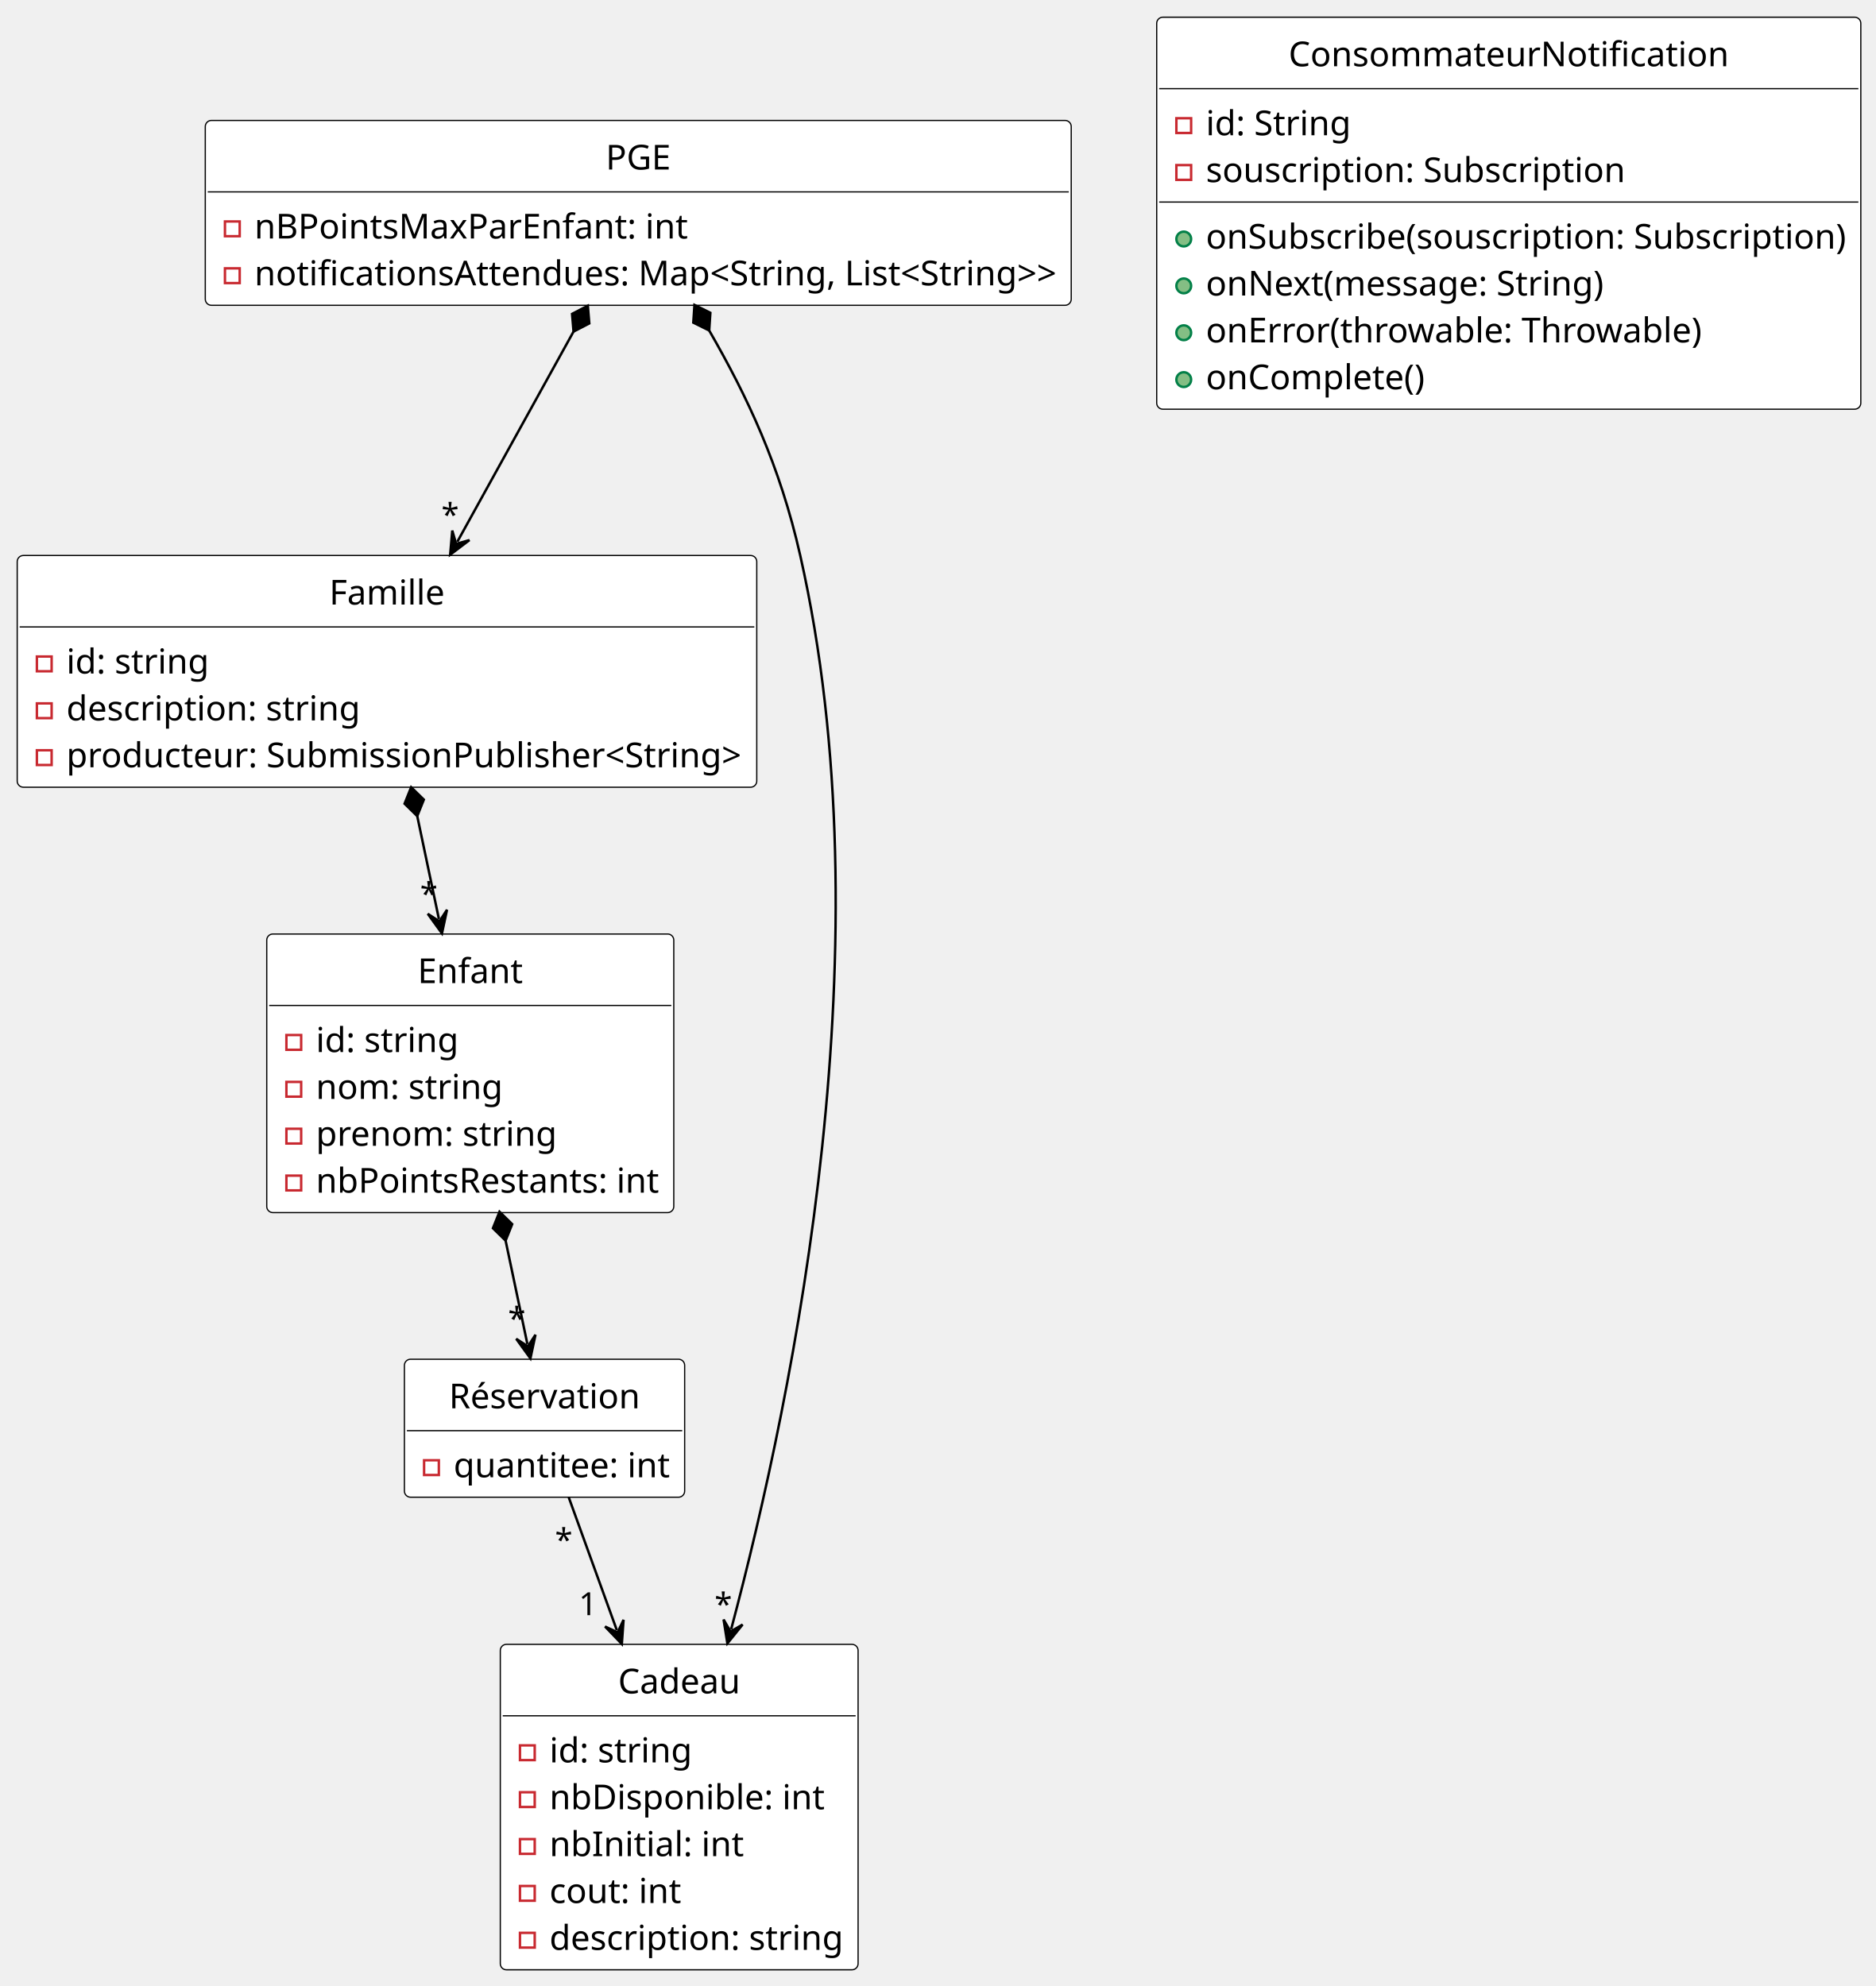
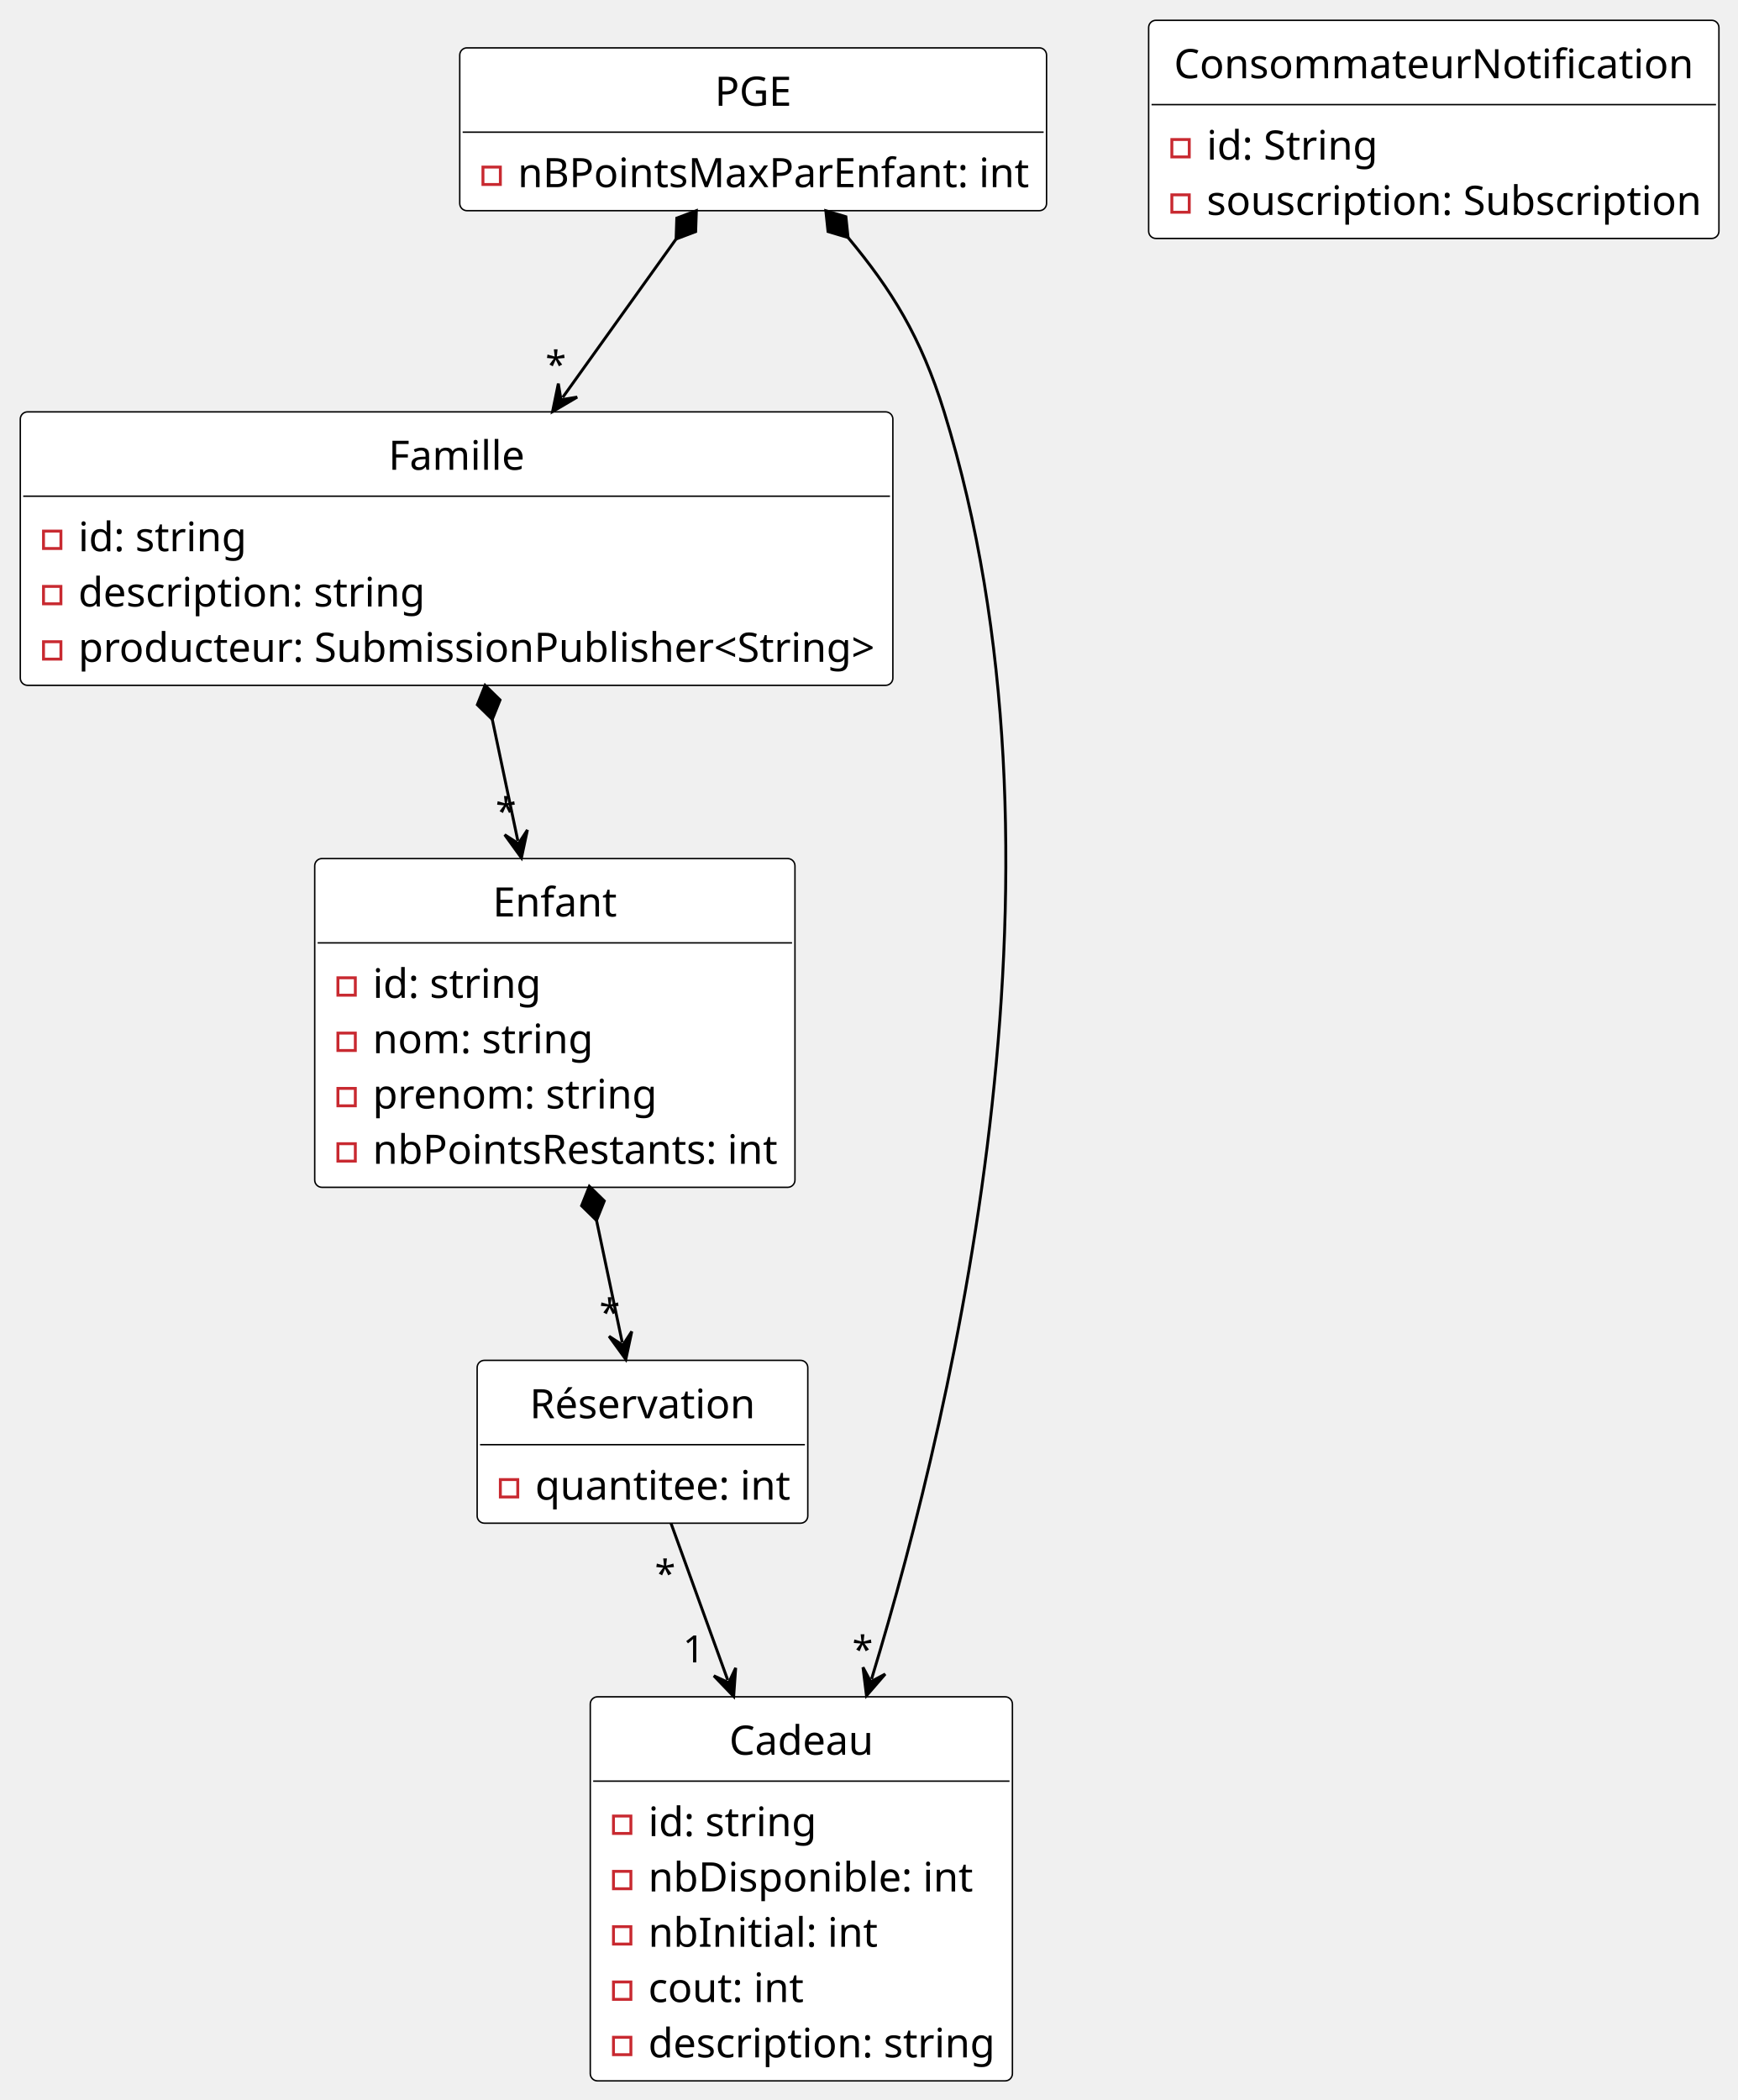
- <svg xmlns="http://www.w3.org/2000/svg" contentStyleType="text/css" data-diagram-type="CLASS" height="808px" preserveAspectRatio="none" style="width:763px;height:808px;background:#FFFFFF;" version="1.1" viewBox="0 0 763 808" width="763px" zoomAndPan="magnify">
+ <svg xmlns="http://www.w3.org/2000/svg" contentStyleType="text/css" data-diagram-type="CLASS" height="724px" preserveAspectRatio="none" style="width:599px;height:724px;background:#FFFFFF;" version="1.1" viewBox="0 0 599 724" width="599px" zoomAndPan="magnify">
  <defs />
  <g>
    <g class="entity" data-entity="PGE" data-source-line="10" data-uid="ent0002" id="entity_PGE">
-       <rect fill="#FFFFFF" height="75.204" rx="2.5" ry="2.5" style="stroke:#000000;stroke-width:0.5;" width="352.227" x="83.5" y="49" />
-       <text fill="#000000" font-family="sans-serif" font-size="14" lengthAdjust="spacing" textLength="26.446" x="246.391" y="68.966">PGE</text>
-       <line style="stroke:#000000;stroke-width:0.5;" x1="84.5" x2="434.727" y1="78.068" y2="78.068" />
-       <rect fill="none" height="6" style="stroke:#C82930;stroke-width:1;" width="6" x="91.5" y="90.102" />
-       <text fill="#000000" font-family="sans-serif" font-size="14" lengthAdjust="spacing" textLength="176.301" x="103.5" y="97.034">nBPointsMaxParEnfant: int</text>
-       <rect fill="none" height="6" style="stroke:#C82930;stroke-width:1;" width="6" x="91.5" y="109.17" />
-       <text fill="#000000" font-family="sans-serif" font-size="14" lengthAdjust="spacing" textLength="326.227" x="103.5" y="116.102">notificationsAttendues: Map&lt;String, List&lt;String&gt;&gt;</text>
+       <rect fill="#FFFFFF" height="56.136" rx="2.5" ry="2.5" style="stroke:#000000;stroke-width:0.5;" width="202.301" x="158.5" y="16.5" />
+       <text fill="#000000" font-family="sans-serif" font-size="14" lengthAdjust="spacing" textLength="26.446" x="246.428" y="36.466">PGE</text>
+       <line style="stroke:#000000;stroke-width:0.5;" x1="159.5" x2="359.801" y1="45.568" y2="45.568" />
+       <rect fill="none" height="6" style="stroke:#C82930;stroke-width:1;" width="6" x="166.5" y="57.602" />
+       <text fill="#000000" font-family="sans-serif" font-size="14" lengthAdjust="spacing" textLength="176.301" x="178.5" y="64.534">nBPointsMaxParEnfant: int</text>
    </g>
-     <g class="entity" data-entity="Famille" data-source-line="15" data-uid="ent0003" id="entity_Famille">
-       <rect fill="#FFFFFF" height="94.272" rx="2.5" ry="2.5" style="stroke:#000000;stroke-width:0.5;" width="300.819" x="7" y="226" />
-       <text fill="#000000" font-family="sans-serif" font-size="14" lengthAdjust="spacing" textLength="46.942" x="133.939" y="245.966">Famille</text>
-       <line style="stroke:#000000;stroke-width:0.5;" x1="8" x2="306.819" y1="255.068" y2="255.068" />
-       <rect fill="none" height="6" style="stroke:#C82930;stroke-width:1;" width="6" x="15" y="267.102" />
-       <text fill="#000000" font-family="sans-serif" font-size="14" lengthAdjust="spacing" textLength="58.03" x="27" y="274.034">id: string</text>
-       <rect fill="none" height="6" style="stroke:#C82930;stroke-width:1;" width="6" x="15" y="286.17" />
-       <text fill="#000000" font-family="sans-serif" font-size="14" lengthAdjust="spacing" textLength="119.532" x="27" y="293.102">description: string</text>
-       <rect fill="none" height="6" style="stroke:#C82930;stroke-width:1;" width="6" x="15" y="305.238" />
-       <text fill="#000000" font-family="sans-serif" font-size="14" lengthAdjust="spacing" textLength="274.819" x="27" y="312.17">producteur: SubmissionPublisher&lt;String&gt;</text>
+     <g class="entity" data-entity="Famille" data-source-line="14" data-uid="ent0003" id="entity_Famille">
+       <rect fill="#FFFFFF" height="94.272" rx="2.5" ry="2.5" style="stroke:#000000;stroke-width:0.5;" width="300.819" x="7" y="142" />
+       <text fill="#000000" font-family="sans-serif" font-size="14" lengthAdjust="spacing" textLength="46.942" x="133.939" y="161.966">Famille</text>
+       <line style="stroke:#000000;stroke-width:0.5;" x1="8" x2="306.819" y1="171.068" y2="171.068" />
+       <rect fill="none" height="6" style="stroke:#C82930;stroke-width:1;" width="6" x="15" y="183.102" />
+       <text fill="#000000" font-family="sans-serif" font-size="14" lengthAdjust="spacing" textLength="58.03" x="27" y="190.034">id: string</text>
+       <rect fill="none" height="6" style="stroke:#C82930;stroke-width:1;" width="6" x="15" y="202.17" />
+       <text fill="#000000" font-family="sans-serif" font-size="14" lengthAdjust="spacing" textLength="119.532" x="27" y="209.102">description: string</text>
+       <rect fill="none" height="6" style="stroke:#C82930;stroke-width:1;" width="6" x="15" y="221.238" />
+       <text fill="#000000" font-family="sans-serif" font-size="14" lengthAdjust="spacing" textLength="274.819" x="27" y="228.17">producteur: SubmissionPublisher&lt;String&gt;</text>
    </g>
-     <g class="entity" data-entity="ConsommateurNotification" data-source-line="22" data-uid="ent0004" id="entity_ConsommateurNotification">
-       <rect fill="#FFFFFF" height="159.475" rx="2.5" ry="2.5" style="stroke:#000000;stroke-width:0.5;" width="286.399" x="470.5" y="7" />
-       <text fill="#000000" font-family="sans-serif" font-size="14" lengthAdjust="spacing" textLength="179.129" x="524.135" y="26.966">ConsommateurNotification</text>
-       <line style="stroke:#000000;stroke-width:0.5;" x1="471.5" x2="755.899" y1="36.068" y2="36.068" />
-       <rect fill="none" height="6" style="stroke:#C82930;stroke-width:1;" width="6" x="478.5" y="48.102" />
-       <text fill="#000000" font-family="sans-serif" font-size="14" lengthAdjust="spacing" textLength="59.01" x="490.5" y="55.034">id: String</text>
-       <rect fill="none" height="6" style="stroke:#C82930;stroke-width:1;" width="6" x="478.5" y="67.17" />
-       <text fill="#000000" font-family="sans-serif" font-size="14" lengthAdjust="spacing" textLength="170.603" x="490.5" y="74.102">souscription: Subscription</text>
-       <line style="stroke:#000000;stroke-width:0.5;" x1="471.5" x2="755.899" y1="82.204" y2="82.204" />
-       <ellipse cx="481.5" cy="97.238" fill="#84BE84" rx="3" ry="3" style="stroke:#038048;stroke-width:1;" />
-       <text fill="#000000" font-family="sans-serif" font-size="14" lengthAdjust="spacing" textLength="260.399" x="490.5" y="101.17">onSubscribe(souscription: Subscription)</text>
-       <ellipse cx="481.5" cy="116.306" fill="#84BE84" rx="3" ry="3" style="stroke:#038048;stroke-width:1;" />
-       <text fill="#000000" font-family="sans-serif" font-size="14" lengthAdjust="spacing" textLength="162.063" x="490.5" y="120.238">onNext(message: String)</text>
-       <ellipse cx="481.5" cy="135.374" fill="#84BE84" rx="3" ry="3" style="stroke:#038048;stroke-width:1;" />
-       <text fill="#000000" font-family="sans-serif" font-size="14" lengthAdjust="spacing" textLength="203.111" x="490.5" y="139.305">onError(throwable: Throwable)</text>
-       <ellipse cx="481.5" cy="154.441" fill="#84BE84" rx="3" ry="3" style="stroke:#038048;stroke-width:1;" />
-       <text fill="#000000" font-family="sans-serif" font-size="14" lengthAdjust="spacing" textLength="88.998" x="490.5" y="158.373">onComplete()</text>
+     <g class="entity" data-entity="ConsommateurNotification" data-source-line="21" data-uid="ent0004" id="entity_ConsommateurNotification">
+       <rect fill="#FFFFFF" height="75.204" rx="2.5" ry="2.5" style="stroke:#000000;stroke-width:0.5;" width="196.603" x="396" y="7" />
+       <text fill="#000000" font-family="sans-serif" font-size="14" lengthAdjust="spacing" textLength="179.129" x="404.737" y="26.966">ConsommateurNotification</text>
+       <line style="stroke:#000000;stroke-width:0.5;" x1="397" x2="591.603" y1="36.068" y2="36.068" />
+       <rect fill="none" height="6" style="stroke:#C82930;stroke-width:1;" width="6" x="404" y="48.102" />
+       <text fill="#000000" font-family="sans-serif" font-size="14" lengthAdjust="spacing" textLength="59.01" x="416" y="55.034">id: String</text>
+       <rect fill="none" height="6" style="stroke:#C82930;stroke-width:1;" width="6" x="404" y="67.17" />
+       <text fill="#000000" font-family="sans-serif" font-size="14" lengthAdjust="spacing" textLength="170.603" x="416" y="74.102">souscription: Subscription</text>
    </g>
-     <g class="entity" data-entity="Enfant" data-source-line="32" data-uid="ent0005" id="entity_Enfant">
-       <rect fill="#FFFFFF" height="113.34" rx="2.5" ry="2.5" style="stroke:#000000;stroke-width:0.5;" width="165.565" x="108.5" y="380" />
-       <text fill="#000000" font-family="sans-serif" font-size="14" lengthAdjust="spacing" textLength="42.812" x="169.877" y="399.966">Enfant</text>
-       <line style="stroke:#000000;stroke-width:0.5;" x1="109.5" x2="273.065" y1="409.068" y2="409.068" />
-       <rect fill="none" height="6" style="stroke:#C82930;stroke-width:1;" width="6" x="116.5" y="421.102" />
-       <text fill="#000000" font-family="sans-serif" font-size="14" lengthAdjust="spacing" textLength="58.03" x="128.5" y="428.034">id: string</text>
-       <rect fill="none" height="6" style="stroke:#C82930;stroke-width:1;" width="6" x="116.5" y="440.17" />
-       <text fill="#000000" font-family="sans-serif" font-size="14" lengthAdjust="spacing" textLength="76.02" x="128.5" y="447.102">nom: string</text>
-       <rect fill="none" height="6" style="stroke:#C82930;stroke-width:1;" width="6" x="116.5" y="459.238" />
-       <text fill="#000000" font-family="sans-serif" font-size="14" lengthAdjust="spacing" textLength="98.308" x="128.5" y="466.17">prenom: string</text>
-       <rect fill="none" height="6" style="stroke:#C82930;stroke-width:1;" width="6" x="116.5" y="478.306" />
-       <text fill="#000000" font-family="sans-serif" font-size="14" lengthAdjust="spacing" textLength="139.565" x="128.5" y="485.238">nbPointsRestants: int</text>
+     <g class="entity" data-entity="Enfant" data-source-line="27" data-uid="ent0005" id="entity_Enfant">
+       <rect fill="#FFFFFF" height="113.34" rx="2.5" ry="2.5" style="stroke:#000000;stroke-width:0.5;" width="165.565" x="108.5" y="296" />
+       <text fill="#000000" font-family="sans-serif" font-size="14" lengthAdjust="spacing" textLength="42.812" x="169.877" y="315.966">Enfant</text>
+       <line style="stroke:#000000;stroke-width:0.5;" x1="109.5" x2="273.065" y1="325.068" y2="325.068" />
+       <rect fill="none" height="6" style="stroke:#C82930;stroke-width:1;" width="6" x="116.5" y="337.102" />
+       <text fill="#000000" font-family="sans-serif" font-size="14" lengthAdjust="spacing" textLength="58.03" x="128.5" y="344.034">id: string</text>
+       <rect fill="none" height="6" style="stroke:#C82930;stroke-width:1;" width="6" x="116.5" y="356.17" />
+       <text fill="#000000" font-family="sans-serif" font-size="14" lengthAdjust="spacing" textLength="76.02" x="128.5" y="363.102">nom: string</text>
+       <rect fill="none" height="6" style="stroke:#C82930;stroke-width:1;" width="6" x="116.5" y="375.238" />
+       <text fill="#000000" font-family="sans-serif" font-size="14" lengthAdjust="spacing" textLength="98.308" x="128.5" y="382.17">prenom: string</text>
+       <rect fill="none" height="6" style="stroke:#C82930;stroke-width:1;" width="6" x="116.5" y="394.306" />
+       <text fill="#000000" font-family="sans-serif" font-size="14" lengthAdjust="spacing" textLength="139.565" x="128.5" y="401.238">nbPointsRestants: int</text>
    </g>
-     <g class="entity" data-entity="Cadeau" data-source-line="39" data-uid="ent0006" id="entity_Cadeau">
-       <rect fill="#FFFFFF" height="132.407" rx="2.5" ry="2.5" style="stroke:#000000;stroke-width:0.5;" width="145.532" x="203.5" y="669" />
-       <text fill="#000000" font-family="sans-serif" font-size="14" lengthAdjust="spacing" textLength="49.714" x="251.409" y="688.966">Cadeau</text>
-       <line style="stroke:#000000;stroke-width:0.5;" x1="204.5" x2="348.032" y1="698.068" y2="698.068" />
-       <rect fill="none" height="6" style="stroke:#C82930;stroke-width:1;" width="6" x="211.5" y="710.102" />
-       <text fill="#000000" font-family="sans-serif" font-size="14" lengthAdjust="spacing" textLength="58.03" x="223.5" y="717.034">id: string</text>
-       <rect fill="none" height="6" style="stroke:#C82930;stroke-width:1;" width="6" x="211.5" y="729.17" />
-       <text fill="#000000" font-family="sans-serif" font-size="14" lengthAdjust="spacing" textLength="111.972" x="223.5" y="736.102">nbDisponible: int</text>
-       <rect fill="none" height="6" style="stroke:#C82930;stroke-width:1;" width="6" x="211.5" y="748.238" />
-       <text fill="#000000" font-family="sans-serif" font-size="14" lengthAdjust="spacing" textLength="79.114" x="223.5" y="755.17">nbInitial: int</text>
-       <rect fill="none" height="6" style="stroke:#C82930;stroke-width:1;" width="6" x="211.5" y="767.306" />
-       <text fill="#000000" font-family="sans-serif" font-size="14" lengthAdjust="spacing" textLength="53.606" x="223.5" y="774.238">cout: int</text>
-       <rect fill="none" height="6" style="stroke:#C82930;stroke-width:1;" width="6" x="211.5" y="786.374" />
-       <text fill="#000000" font-family="sans-serif" font-size="14" lengthAdjust="spacing" textLength="119.532" x="223.5" y="793.306">description: string</text>
+     <g class="entity" data-entity="Cadeau" data-source-line="34" data-uid="ent0006" id="entity_Cadeau">
+       <rect fill="#FFFFFF" height="132.407" rx="2.5" ry="2.5" style="stroke:#000000;stroke-width:0.5;" width="145.532" x="203.5" y="585" />
+       <text fill="#000000" font-family="sans-serif" font-size="14" lengthAdjust="spacing" textLength="49.714" x="251.409" y="604.966">Cadeau</text>
+       <line style="stroke:#000000;stroke-width:0.5;" x1="204.5" x2="348.032" y1="614.068" y2="614.068" />
+       <rect fill="none" height="6" style="stroke:#C82930;stroke-width:1;" width="6" x="211.5" y="626.102" />
+       <text fill="#000000" font-family="sans-serif" font-size="14" lengthAdjust="spacing" textLength="58.03" x="223.5" y="633.034">id: string</text>
+       <rect fill="none" height="6" style="stroke:#C82930;stroke-width:1;" width="6" x="211.5" y="645.17" />
+       <text fill="#000000" font-family="sans-serif" font-size="14" lengthAdjust="spacing" textLength="111.972" x="223.5" y="652.102">nbDisponible: int</text>
+       <rect fill="none" height="6" style="stroke:#C82930;stroke-width:1;" width="6" x="211.5" y="664.238" />
+       <text fill="#000000" font-family="sans-serif" font-size="14" lengthAdjust="spacing" textLength="79.114" x="223.5" y="671.17">nbInitial: int</text>
+       <rect fill="none" height="6" style="stroke:#C82930;stroke-width:1;" width="6" x="211.5" y="683.306" />
+       <text fill="#000000" font-family="sans-serif" font-size="14" lengthAdjust="spacing" textLength="53.606" x="223.5" y="690.238">cout: int</text>
+       <rect fill="none" height="6" style="stroke:#C82930;stroke-width:1;" width="6" x="211.5" y="702.374" />
+       <text fill="#000000" font-family="sans-serif" font-size="14" lengthAdjust="spacing" textLength="119.532" x="223.5" y="709.306">description: string</text>
    </g>
-     <g class="entity" data-entity="R.servation" data-source-line="47" data-uid="ent0007" id="entity_R.servation">
-       <rect fill="#FFFFFF" height="56.136" rx="2.5" ry="2.5" style="stroke:#000000;stroke-width:0.5;" width="113.99" x="164.5" y="553" />
-       <text fill="#000000" font-family="sans-serif" font-size="14" lengthAdjust="spacing" textLength="77.742" x="182.624" y="572.966">Réservation</text>
-       <line style="stroke:#000000;stroke-width:0.5;" x1="165.5" x2="277.49" y1="582.068" y2="582.068" />
-       <rect fill="none" height="6" style="stroke:#C82930;stroke-width:1;" width="6" x="172.5" y="594.102" />
-       <text fill="#000000" font-family="sans-serif" font-size="14" lengthAdjust="spacing" textLength="87.99" x="184.5" y="601.034">quantitee: int</text>
+     <g class="entity" data-entity="R.servation" data-source-line="42" data-uid="ent0007" id="entity_R.servation">
+       <rect fill="#FFFFFF" height="56.136" rx="2.5" ry="2.5" style="stroke:#000000;stroke-width:0.5;" width="113.99" x="164.5" y="469" />
+       <text fill="#000000" font-family="sans-serif" font-size="14" lengthAdjust="spacing" textLength="77.742" x="182.624" y="488.966">Réservation</text>
+       <line style="stroke:#000000;stroke-width:0.5;" x1="165.5" x2="277.49" y1="498.068" y2="498.068" />
+       <rect fill="none" height="6" style="stroke:#C82930;stroke-width:1;" width="6" x="172.5" y="510.102" />
+       <text fill="#000000" font-family="sans-serif" font-size="14" lengthAdjust="spacing" textLength="87.99" x="184.5" y="517.034">quantitee: int</text>
    </g>
-     <g class="link" data-entity-1="PGE" data-entity-2="Famille" data-source-line="53" data-uid="lnk8" id="link_PGE_Famille">
-       <path codeLine="53" d="M233.295,134.893 C217.195,164.023 203.344,189.09 186.014,220.42" fill="none" id="PGE-Famille" style="stroke:#000000;stroke-width:1;" />
-       <polygon fill="#000000" points="239.1,124.39,232.697,127.706,233.295,134.893,239.698,131.576,239.1,124.39" style="stroke:#000000;stroke-width:1;" />
-       <polygon fill="#000000" points="183.11,225.67,190.966,219.731,185.53,221.295,183.966,215.858,183.11,225.67" style="stroke:#000000;stroke-width:1;" />
-       <text fill="#000000" font-family="sans-serif" font-size="13" lengthAdjust="spacing" textLength="7.163" x="179.522" y="214.051">*</text>
+     <g class="link" data-entity-1="PGE" data-entity-2="Famille" data-source-line="48" data-uid="lnk8" id="link_PGE_Famille">
+       <path codeLine="48" d="M233.088,82.399 C219.108,101.939 210.361,114.14 193.991,137.02" fill="none" id="PGE-Famille" style="stroke:#000000;stroke-width:1;" />
+       <polygon fill="#000000" points="240.07,72.64,233.326,75.192,233.088,82.399,239.832,79.847,240.07,72.64" style="stroke:#000000;stroke-width:1;" />
+       <polygon fill="#000000" points="190.5,141.9,198.99,136.908,193.409,137.834,192.484,132.253,190.5,141.9" style="stroke:#000000;stroke-width:1;" />
+       <text fill="#000000" font-family="sans-serif" font-size="13" lengthAdjust="spacing" textLength="7.163" x="188.043" y="130.316">*</text>
    </g>
-     <g class="link" data-entity-1="PGE" data-entity-2="Cadeau" data-source-line="54" data-uid="lnk9" id="link_PGE_Cadeau">
-       <path codeLine="54" d="M288.47,134.458 C304.03,161.468 317.22,189.37 325.5,226 C360.82,382.21 323.384,565.282 297.414,662.822" fill="none" id="PGE-Cadeau" style="stroke:#000000;stroke-width:1;" />
-       <polygon fill="#000000" points="282.48,124.06,282.009,131.256,288.47,134.458,288.941,127.262,282.48,124.06" style="stroke:#000000;stroke-width:1;" />
-       <polygon fill="#000000" points="295.87,668.62,302.051,660.952,297.156,663.788,294.32,658.894,295.87,668.62" style="stroke:#000000;stroke-width:1;" />
-       <text fill="#000000" font-family="sans-serif" font-size="13" lengthAdjust="spacing" textLength="7.163" x="290.64" y="657.343">*</text>
+     <g class="link" data-entity-1="PGE" data-entity-2="Cadeau" data-source-line="49" data-uid="lnk9" id="link_PGE_Cadeau">
+       <path codeLine="49" d="M292.375,81.893 C307.425,100.023 317.46,116.02 325.5,142 C372.95,295.42 330.396,480.51 300.476,578.86" fill="none" id="PGE-Cadeau" style="stroke:#000000;stroke-width:1;" />
+       <polygon fill="#000000" points="284.71,72.66,285.465,79.832,292.375,81.893,291.62,74.722,284.71,72.66" style="stroke:#000000;stroke-width:1;" />
+       <polygon fill="#000000" points="298.73,584.6,305.176,577.154,300.185,579.817,297.523,574.825,298.73,584.6" style="stroke:#000000;stroke-width:1;" />
+       <text fill="#000000" font-family="sans-serif" font-size="13" lengthAdjust="spacing" textLength="7.163" x="293.813" y="573.321">*</text>
    </g>
-     <g class="link" data-entity-1="Enfant" data-entity-2="R.servation" data-source-line="56" data-uid="lnk10" id="link_Enfant_R.servation">
-       <path codeLine="56" d="M205.657,504.742 C209.977,525.222 210.952,529.909 214.512,546.799" fill="none" id="Enfant-Réservation" style="stroke:#000000;stroke-width:1;" />
-       <polygon fill="#000000" points="203.18,493,200.505,499.696,205.657,504.742,208.332,498.045,203.18,493" style="stroke:#000000;stroke-width:1;" />
-       <polygon fill="#000000" points="215.75,552.67,217.808,543.038,214.719,547.778,209.98,544.688,215.75,552.67" style="stroke:#000000;stroke-width:1;" />
-       <text fill="#000000" font-family="sans-serif" font-size="13" lengthAdjust="spacing" textLength="7.163" x="206.631" y="541.116">*</text>
+     <g class="link" data-entity-1="Enfant" data-entity-2="R.servation" data-source-line="51" data-uid="lnk10" id="link_Enfant_R.servation">
+       <path codeLine="51" d="M205.657,420.742 C209.977,441.222 210.952,445.909 214.512,462.799" fill="none" id="Enfant-Réservation" style="stroke:#000000;stroke-width:1;" />
+       <polygon fill="#000000" points="203.18,409,200.505,415.696,205.657,420.742,208.332,414.045,203.18,409" style="stroke:#000000;stroke-width:1;" />
+       <polygon fill="#000000" points="215.75,468.67,217.808,459.038,214.719,463.777,209.98,460.688,215.75,468.67" style="stroke:#000000;stroke-width:1;" />
+       <text fill="#000000" font-family="sans-serif" font-size="13" lengthAdjust="spacing" textLength="7.163" x="206.631" y="457.116">*</text>
    </g>
-     <g class="link" data-entity-1="R.servation" data-entity-2="Cadeau" data-source-line="57" data-uid="lnk11" id="link_R.servation_Cadeau">
-       <path codeLine="57" d="M231.33,609.17 C237.36,625.83 243.309,642.258 250.889,663.208" fill="none" id="Réservation-to-Cadeau" style="stroke:#000000;stroke-width:1;" />
-       <polygon fill="#000000" points="252.93,668.85,253.629,659.026,251.229,664.148,246.107,661.748,252.93,668.85" style="stroke:#000000;stroke-width:1;" />
-       <text fill="#000000" font-family="sans-serif" font-size="13" lengthAdjust="spacing" textLength="7.163" x="225.734" y="631.151">*</text>
-       <text fill="#000000" font-family="sans-serif" font-size="13" lengthAdjust="spacing" textLength="7.436" x="235.434" y="657.133">1</text>
+     <g class="link" data-entity-1="R.servation" data-entity-2="Cadeau" data-source-line="52" data-uid="lnk11" id="link_R.servation_Cadeau">
+       <path codeLine="52" d="M231.33,525.17 C237.36,541.83 243.309,558.258 250.889,579.208" fill="none" id="Réservation-to-Cadeau" style="stroke:#000000;stroke-width:1;" />
+       <polygon fill="#000000" points="252.93,584.85,253.629,575.026,251.229,580.148,246.107,577.748,252.93,584.85" style="stroke:#000000;stroke-width:1;" />
+       <text fill="#000000" font-family="sans-serif" font-size="13" lengthAdjust="spacing" textLength="7.163" x="225.734" y="547.151">*</text>
+       <text fill="#000000" font-family="sans-serif" font-size="13" lengthAdjust="spacing" textLength="7.436" x="235.434" y="573.133">1</text>
    </g>
-     <g class="link" data-entity-1="Famille" data-entity-2="Enfant" data-source-line="60" data-uid="lnk12" id="link_Famille_Enfant">
-       <path codeLine="60" d="M169.715,332.022 C173.625,350.572 174.442,354.489 178.532,373.889" fill="none" id="Famille-Enfant" style="stroke:#000000;stroke-width:1;" />
-       <polygon fill="#000000" points="167.24,320.28,164.564,326.976,169.715,332.022,172.392,325.326,167.24,320.28" style="stroke:#000000;stroke-width:1;" />
-       <polygon fill="#000000" points="179.77,379.76,181.827,370.128,178.738,374.868,173.999,371.779,179.77,379.76" style="stroke:#000000;stroke-width:1;" />
-       <text fill="#000000" font-family="sans-serif" font-size="13" lengthAdjust="spacing" textLength="7.163" x="170.857" y="368.322">*</text>
+     <g class="link" data-entity-1="Famille" data-entity-2="Enfant" data-source-line="55" data-uid="lnk12" id="link_Famille_Enfant">
+       <path codeLine="55" d="M169.715,248.022 C173.625,266.572 174.442,270.489 178.532,289.889" fill="none" id="Famille-Enfant" style="stroke:#000000;stroke-width:1;" />
+       <polygon fill="#000000" points="167.24,236.28,164.564,242.976,169.715,248.022,172.392,241.326,167.24,236.28" style="stroke:#000000;stroke-width:1;" />
+       <polygon fill="#000000" points="179.77,295.76,181.827,286.128,178.738,290.868,173.999,287.779,179.77,295.76" style="stroke:#000000;stroke-width:1;" />
+       <text fill="#000000" font-family="sans-serif" font-size="13" lengthAdjust="spacing" textLength="7.163" x="170.857" y="284.322">*</text>
    </g>
  </g>
</svg>
